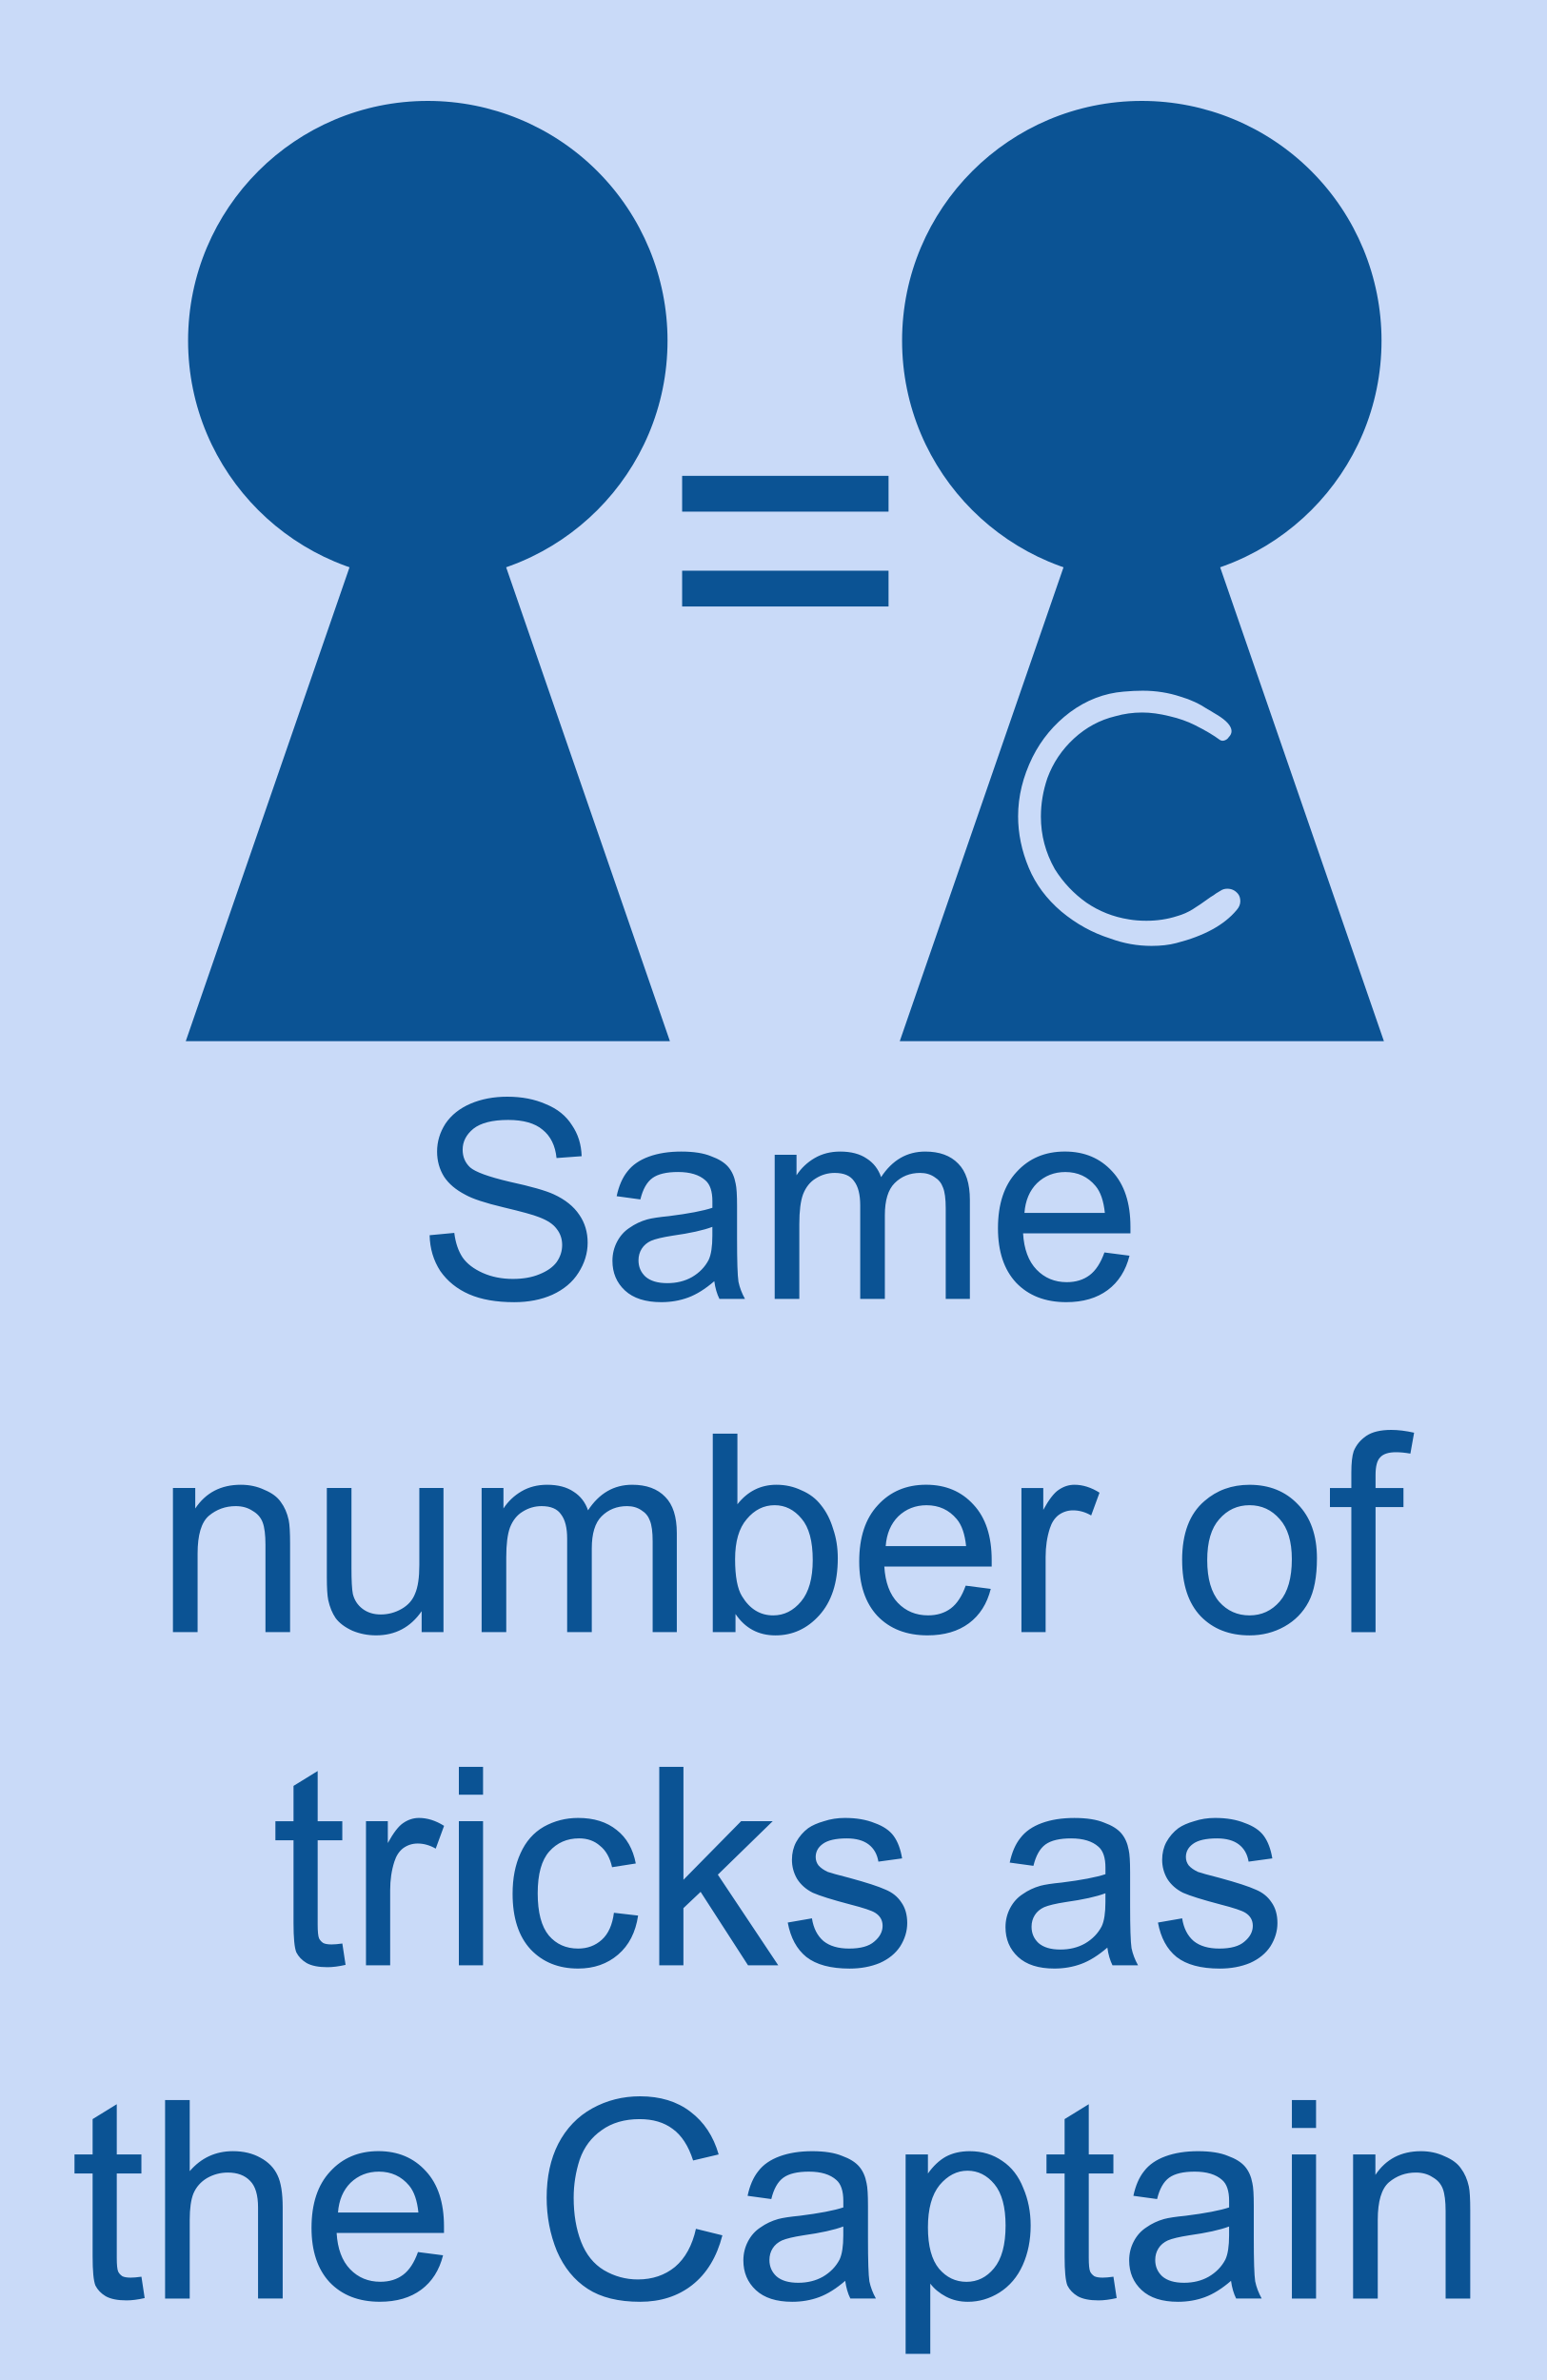
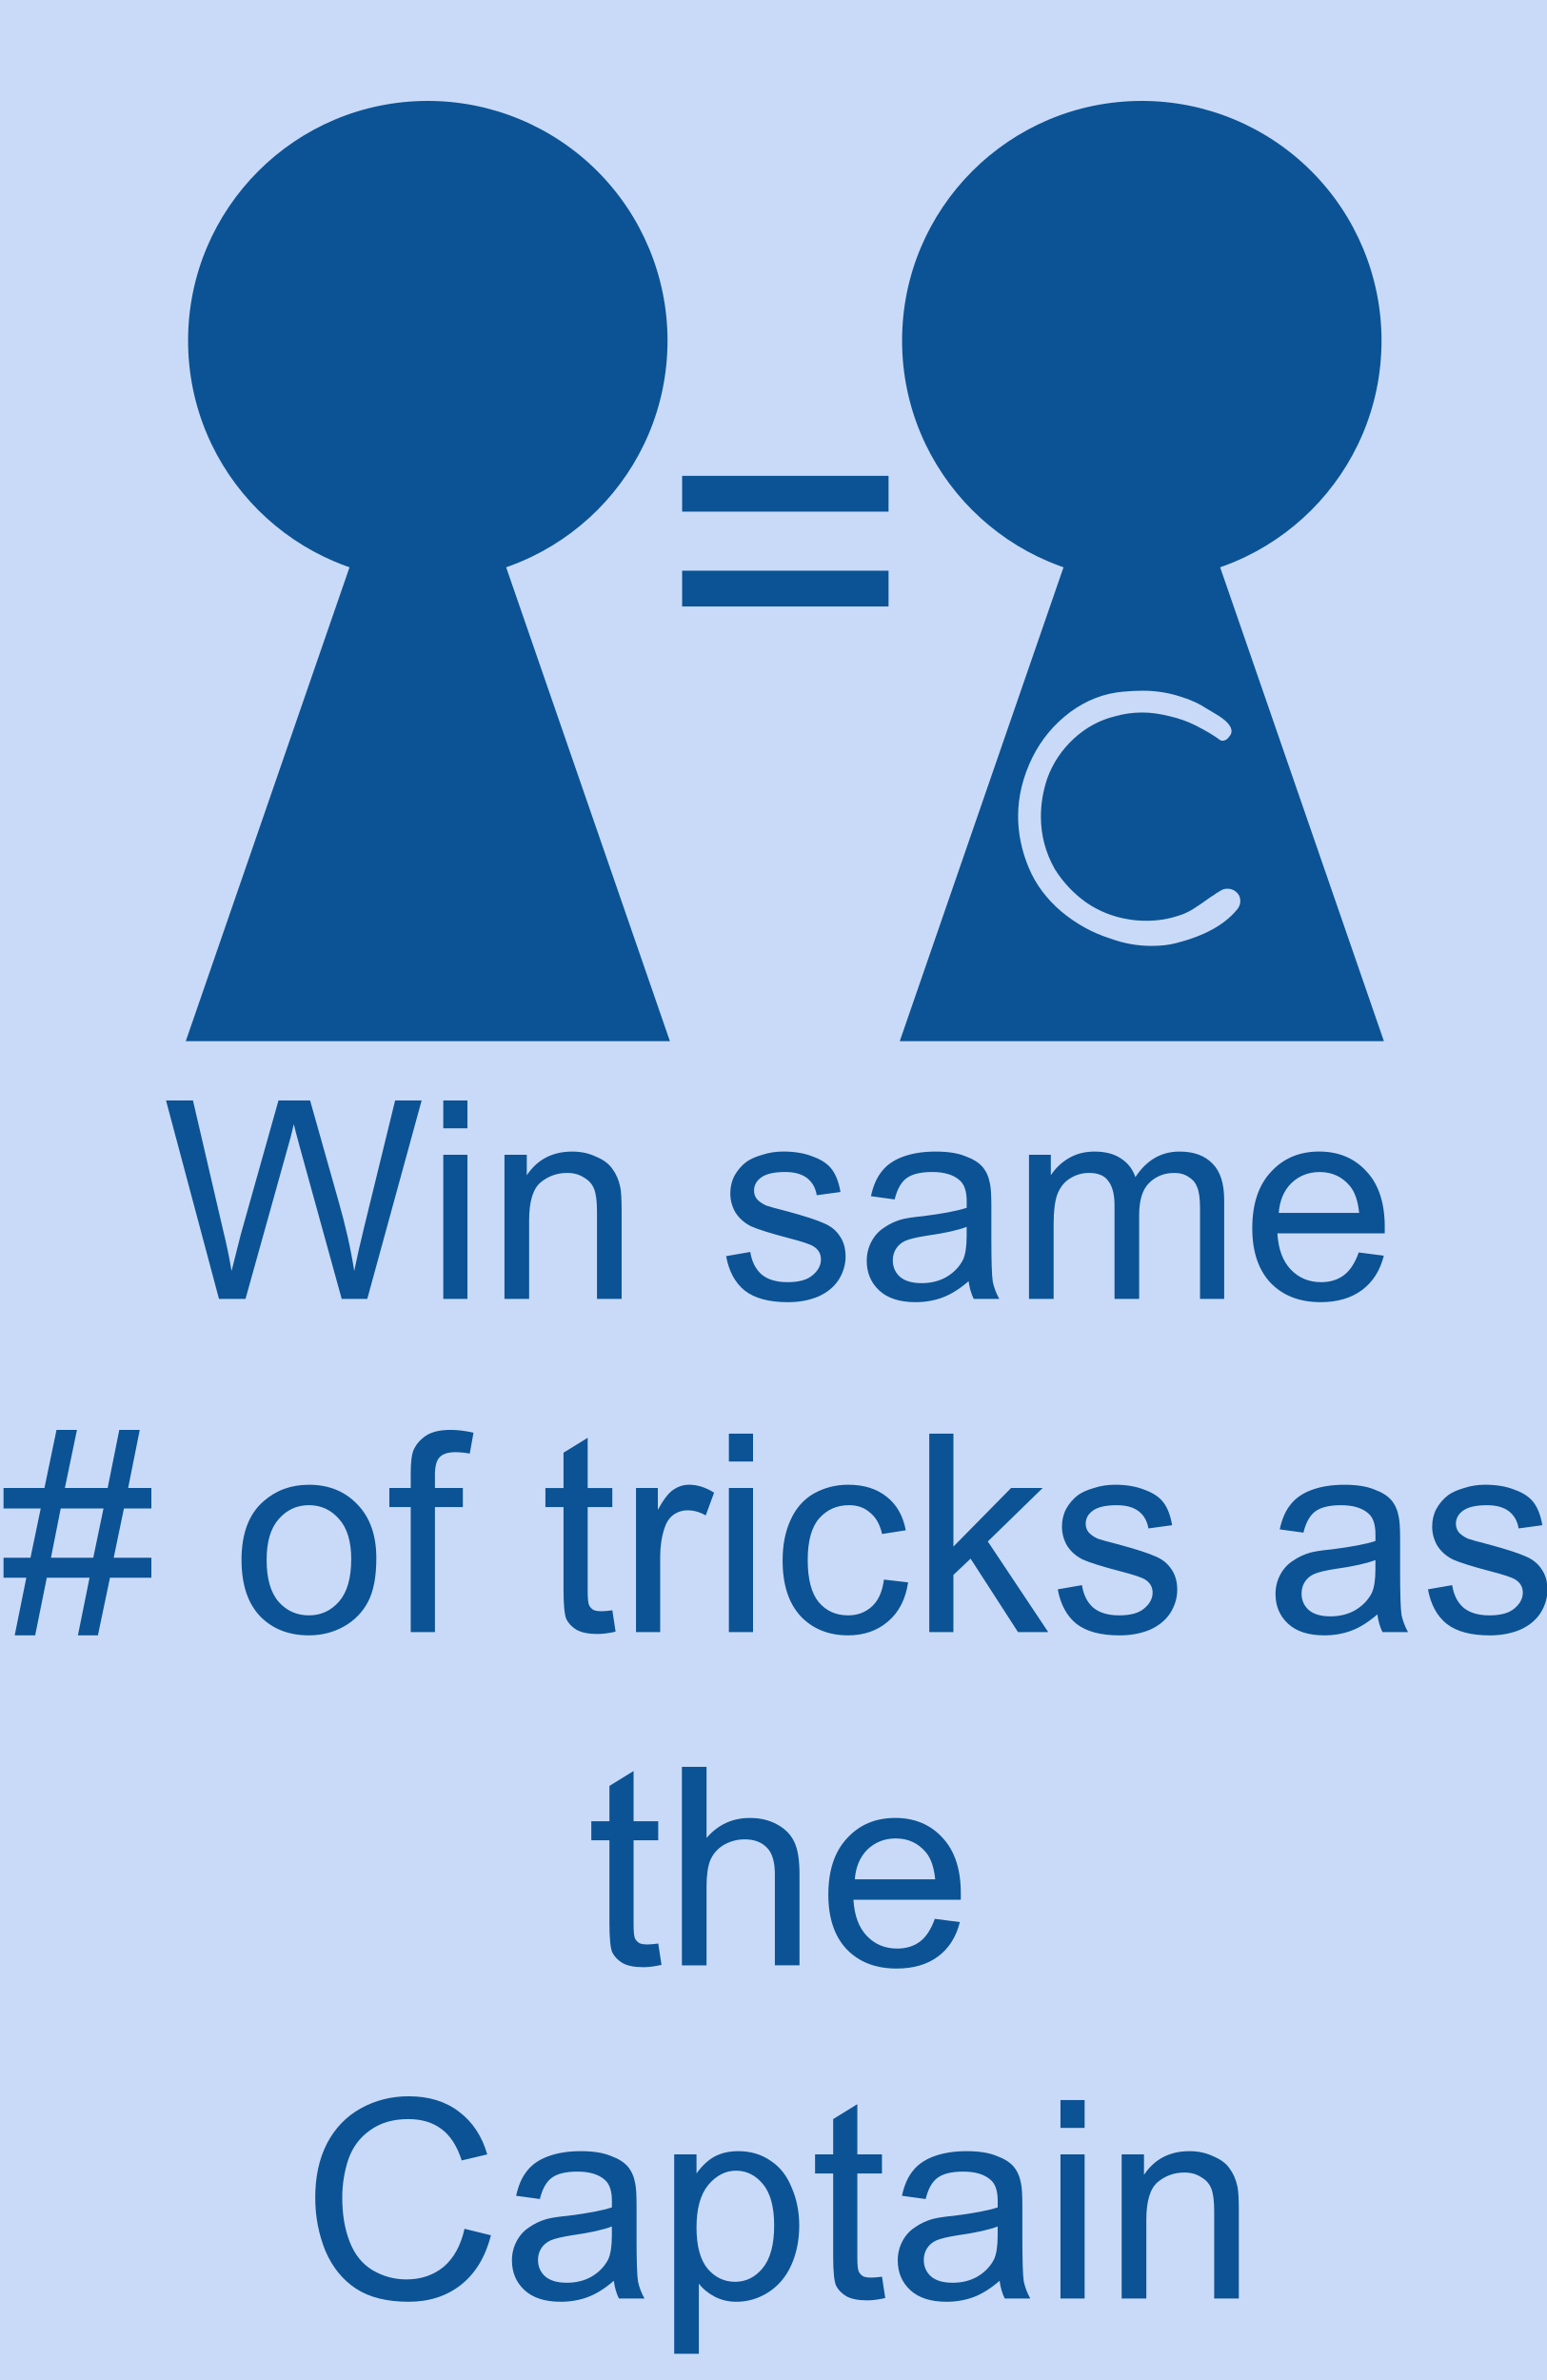
<svg xmlns="http://www.w3.org/2000/svg" version="1.1" viewBox="0.0 0.0 52.0 80.0" fill="none" stroke="none" stroke-linecap="square" stroke-miterlimit="10">
  <clipPath id="p.0">
    <path d="m0 0l52.0 0l0 80.0l-52.0 0l0 -80.0z" clip-rule="nonzero" />
  </clipPath>
  <g clip-path="url(#p.0)">
    <path fill="#c9daf8" d="m0 0l52.0 0l0 80.0l-52.0 0z" fill-rule="evenodd" />
    <path fill="#0b5394" d="m6.322 11.45l0 0c0 -4.45 3.608 -8.058 8.058 -8.058l0 0c2.137 0 4.187 0.849 5.698 2.36c1.511 1.511 2.36 3.561 2.36 5.698l0 0c0 4.45 -3.608 8.058 -8.058 8.058l0 0c-4.45 0 -8.058 -3.608 -8.058 -8.058z" fill-rule="evenodd" />
    <path fill="#0b5394" d="m6.244 34.998l8.137 -23.548l8.137 23.548z" fill-rule="evenodd" />
    <path fill="#000000" fill-opacity="0.0" d="m21.956 -8.596l8.882 0l0 58.173l-8.882 0z" fill-rule="evenodd" />
    <path fill="#0b5394" d="m29.867 17.198l-6.938 0l0 -1.203l6.938 0l0 1.203zm0 3.188l-6.938 0l0 -1.203l6.938 0l0 1.203z" fill-rule="nonzero" />
    <path fill="#000000" fill-opacity="0.0" d="m-9.135 25.701l70.677 0l0 64.63l-70.677 0z" fill-rule="evenodd" />
-     <path fill="#0b5394" d="m14.442 41.52l0.828 -0.078q0.062 0.5 0.281 0.828q0.219 0.312 0.672 0.516q0.453 0.203 1.016 0.203q0.516 0 0.891 -0.156q0.391 -0.156 0.578 -0.406q0.188 -0.266 0.188 -0.578q0 -0.312 -0.188 -0.547q-0.172 -0.234 -0.594 -0.391q-0.266 -0.109 -1.188 -0.328q-0.922 -0.219 -1.281 -0.422q-0.484 -0.25 -0.719 -0.609q-0.234 -0.375 -0.234 -0.844q0 -0.5 0.281 -0.938q0.297 -0.438 0.844 -0.672q0.547 -0.234 1.234 -0.234q0.734 0 1.297 0.25q0.578 0.234 0.875 0.703q0.312 0.453 0.328 1.047l-0.844 0.062q-0.062 -0.625 -0.469 -0.953q-0.391 -0.328 -1.156 -0.328q-0.797 0 -1.172 0.297q-0.359 0.297 -0.359 0.703q0 0.359 0.25 0.594q0.266 0.234 1.328 0.484q1.078 0.234 1.484 0.422q0.578 0.266 0.859 0.688q0.281 0.406 0.281 0.938q0 0.531 -0.312 1.016q-0.297 0.469 -0.875 0.734q-0.562 0.25 -1.281 0.25q-0.906 0 -1.516 -0.266q-0.609 -0.266 -0.969 -0.781q-0.344 -0.531 -0.359 -1.203zm9.566 1.547q-0.453 0.391 -0.875 0.547q-0.422 0.156 -0.906 0.156q-0.797 0 -1.219 -0.391q-0.422 -0.391 -0.422 -1.0q0 -0.344 0.156 -0.641q0.156 -0.297 0.422 -0.469q0.266 -0.188 0.594 -0.281q0.234 -0.062 0.719 -0.109q1 -0.125 1.469 -0.281q0 -0.172 0 -0.219q0 -0.5 -0.234 -0.703q-0.312 -0.281 -0.922 -0.281q-0.578 0 -0.859 0.203q-0.281 0.203 -0.406 0.719l-0.797 -0.109q0.109 -0.516 0.359 -0.828q0.25 -0.328 0.719 -0.5q0.469 -0.172 1.094 -0.172q0.625 0 1.0 0.156q0.391 0.141 0.578 0.359q0.188 0.219 0.25 0.562q0.047 0.203 0.047 0.75l0 1.094q0 1.141 0.047 1.453q0.062 0.297 0.219 0.578l-0.859 0q-0.125 -0.25 -0.172 -0.594zm-0.062 -1.828q-0.453 0.172 -1.344 0.297q-0.5 0.078 -0.719 0.172q-0.203 0.094 -0.312 0.266q-0.109 0.172 -0.109 0.391q0 0.328 0.234 0.547q0.25 0.219 0.734 0.219q0.469 0 0.828 -0.203q0.375 -0.219 0.562 -0.578q0.125 -0.266 0.125 -0.812l0 -0.297zm2.094 2.422l0 -4.844l0.734 0l0 0.688q0.234 -0.359 0.609 -0.578q0.375 -0.219 0.859 -0.219q0.547 0 0.891 0.234q0.344 0.219 0.484 0.625q0.562 -0.859 1.484 -0.859q0.719 0 1.109 0.406q0.391 0.391 0.391 1.219l0 3.328l-0.812 0l0 -3.047q0 -0.484 -0.094 -0.703q-0.078 -0.219 -0.281 -0.344q-0.203 -0.141 -0.484 -0.141q-0.516 0 -0.859 0.344q-0.328 0.328 -0.328 1.078l0 2.812l-0.828 0l0 -3.141q0 -0.547 -0.203 -0.812q-0.188 -0.281 -0.656 -0.281q-0.344 0 -0.641 0.188q-0.281 0.172 -0.422 0.531q-0.125 0.344 -0.125 1.0l0 2.516l-0.828 0zm11.083 -1.562l0.844 0.109q-0.188 0.75 -0.734 1.156q-0.547 0.406 -1.391 0.406q-1.062 0 -1.688 -0.656q-0.609 -0.656 -0.609 -1.828q0 -1.219 0.625 -1.891q0.625 -0.688 1.625 -0.688q0.984 0 1.594 0.672q0.609 0.656 0.609 1.859q0 0.062 0 0.219l-3.609 0q0.047 0.797 0.453 1.219q0.406 0.422 1.016 0.422q0.453 0 0.766 -0.234q0.312 -0.234 0.5 -0.766zm-2.688 -1.328l2.703 0q-0.062 -0.609 -0.312 -0.906q-0.391 -0.469 -1.016 -0.469q-0.562 0 -0.953 0.375q-0.375 0.375 -0.422 1.0z" fill-rule="nonzero" />
-     <path fill="#0b5394" d="m5.813 54.861l0 -4.844l0.75 0l0 0.688q0.531 -0.797 1.531 -0.797q0.438 0 0.797 0.172q0.375 0.156 0.547 0.406q0.188 0.25 0.266 0.609q0.047 0.219 0.047 0.797l0 2.969l-0.828 0l0 -2.938q0 -0.5 -0.094 -0.75q-0.094 -0.25 -0.344 -0.391q-0.234 -0.156 -0.562 -0.156q-0.516 0 -0.906 0.328q-0.375 0.328 -0.375 1.266l0 2.641l-0.828 0zm8.36 0l0 -0.703q-0.562 0.812 -1.531 0.812q-0.422 0 -0.797 -0.156q-0.375 -0.172 -0.562 -0.422q-0.172 -0.25 -0.25 -0.609q-0.047 -0.234 -0.047 -0.766l0 -3.0l0.828 0l0 2.688q0 0.641 0.047 0.875q0.078 0.312 0.328 0.5q0.25 0.188 0.609 0.188q0.375 0 0.703 -0.188q0.328 -0.188 0.453 -0.516q0.141 -0.328 0.141 -0.953l0 -2.594l0.812 0l0 4.844l-0.734 0zm2.016 0l0 -4.844l0.734 0l0 0.688q0.234 -0.359 0.609 -0.578q0.375 -0.219 0.859 -0.219q0.547 0 0.891 0.234q0.344 0.219 0.484 0.625q0.562 -0.859 1.484 -0.859q0.719 0 1.109 0.406q0.391 0.391 0.391 1.219l0 3.328l-0.812 0l0 -3.047q0 -0.484 -0.094 -0.703q-0.078 -0.219 -0.281 -0.344q-0.203 -0.141 -0.484 -0.141q-0.516 0 -0.859 0.344q-0.328 0.328 -0.328 1.078l0 2.812l-0.828 0l0 -3.141q0 -0.547 -0.203 -0.812q-0.188 -0.281 -0.656 -0.281q-0.344 0 -0.641 0.188q-0.281 0.172 -0.422 0.531q-0.125 0.344 -0.125 1.0l0 2.516l-0.828 0zm8.536 0l-0.766 0l0 -6.672l0.828 0l0 2.375q0.516 -0.656 1.312 -0.656q0.453 0 0.844 0.188q0.406 0.172 0.656 0.5q0.266 0.328 0.406 0.797q0.156 0.453 0.156 0.984q0 1.234 -0.625 1.922q-0.609 0.672 -1.469 0.672q-0.859 0 -1.344 -0.719l0 0.609zm-0.016 -2.453q0 0.875 0.234 1.25q0.391 0.641 1.047 0.641q0.547 0 0.938 -0.469q0.391 -0.469 0.391 -1.391q0 -0.953 -0.375 -1.391q-0.375 -0.453 -0.906 -0.453q-0.547 0 -0.938 0.469q-0.391 0.453 -0.391 1.344zm7.75 0.891l0.844 0.109q-0.188 0.75 -0.734 1.156q-0.547 0.406 -1.391 0.406q-1.062 0 -1.688 -0.656q-0.609 -0.656 -0.609 -1.828q0 -1.219 0.625 -1.891q0.625 -0.688 1.625 -0.688q0.984 0 1.594 0.672q0.609 0.656 0.609 1.859q0 0.062 0 0.219l-3.609 0q0.047 0.797 0.453 1.219q0.406 0.422 1.016 0.422q0.453 0 0.766 -0.234q0.312 -0.234 0.5 -0.766zm-2.688 -1.328l2.703 0q-0.062 -0.609 -0.312 -0.906q-0.391 -0.469 -1.016 -0.469q-0.562 0 -0.953 0.375q-0.375 0.375 -0.422 1.0zm4.563 2.891l0 -4.844l0.734 0l0 0.734q0.281 -0.516 0.516 -0.672q0.25 -0.172 0.531 -0.172q0.422 0 0.844 0.266l-0.281 0.766q-0.297 -0.172 -0.609 -0.172q-0.266 0 -0.484 0.156q-0.203 0.156 -0.297 0.453q-0.141 0.438 -0.141 0.953l0 2.531l-0.812 0zm5.401 -2.422q0 -1.344 0.75 -1.984q0.625 -0.547 1.516 -0.547q1.0 0 1.625 0.656q0.641 0.656 0.641 1.812q0 0.938 -0.281 1.469q-0.281 0.531 -0.812 0.828q-0.531 0.297 -1.172 0.297q-1.016 0 -1.641 -0.641q-0.625 -0.656 -0.625 -1.891zm0.844 0q0 0.938 0.406 1.406q0.406 0.453 1.016 0.453q0.609 0 1.016 -0.469q0.406 -0.469 0.406 -1.422q0 -0.891 -0.406 -1.344q-0.406 -0.469 -1.016 -0.469q-0.609 0 -1.016 0.469q-0.406 0.453 -0.406 1.375zm4.844 2.422l0 -4.203l-0.719 0l0 -0.641l0.719 0l0 -0.516q0 -0.484 0.078 -0.719q0.125 -0.312 0.422 -0.516q0.297 -0.203 0.844 -0.203q0.344 0 0.766 0.094l-0.125 0.703q-0.266 -0.047 -0.484 -0.047q-0.375 0 -0.531 0.172q-0.156 0.156 -0.156 0.594l0 0.438l0.938 0l0 0.641l-0.938 0l0 4.203l-0.812 0z" fill-rule="nonzero" />
-     <path fill="#0b5394" d="m11.507 65.327l0.109 0.719q-0.344 0.078 -0.609 0.078q-0.453 0 -0.703 -0.141q-0.234 -0.141 -0.344 -0.359q-0.094 -0.234 -0.094 -0.984l0 -2.781l-0.609 0l0 -0.641l0.609 0l0 -1.188l0.812 -0.5l0 1.688l0.828 0l0 0.641l-0.828 0l0 2.828q0 0.359 0.047 0.469q0.047 0.094 0.141 0.156q0.094 0.047 0.281 0.047q0.141 0 0.359 -0.031zm0.795 0.734l0 -4.844l0.734 0l0 0.734q0.281 -0.516 0.516 -0.672q0.25 -0.172 0.531 -0.172q0.422 0 0.844 0.266l-0.281 0.766q-0.297 -0.172 -0.609 -0.172q-0.266 0 -0.484 0.156q-0.203 0.156 -0.297 0.453q-0.141 0.438 -0.141 0.953l0 2.531l-0.812 0zm3.122 -5.734l0 -0.938l0.813 0l0 0.938l-0.813 0zm0 5.734l0 -4.844l0.813 0l0 4.844l-0.813 0zm5.213 -1.766l0.812 0.094q-0.125 0.844 -0.672 1.312q-0.547 0.469 -1.344 0.469q-0.984 0 -1.594 -0.641q-0.609 -0.656 -0.609 -1.875q0 -0.781 0.266 -1.359q0.266 -0.594 0.781 -0.891q0.531 -0.297 1.156 -0.297q0.797 0 1.297 0.406q0.5 0.391 0.641 1.125l-0.797 0.125q-0.109 -0.484 -0.406 -0.719q-0.281 -0.25 -0.703 -0.25q-0.609 0 -1.0 0.438q-0.391 0.438 -0.391 1.406q0 0.969 0.375 1.422q0.375 0.438 0.984 0.438q0.469 0 0.797 -0.297q0.328 -0.297 0.406 -0.906zm1.523 1.766l0 -6.672l0.813 0l0 3.797l1.938 -1.969l1.062 0l-1.844 1.797l2.031 3.047l-1.016 0l-1.594 -2.469l-0.578 0.547l0 1.922l-0.813 0zm4.32 -1.438l0.812 -0.141q0.078 0.5 0.391 0.766q0.312 0.25 0.859 0.25q0.578 0 0.844 -0.234q0.281 -0.234 0.281 -0.531q0 -0.281 -0.25 -0.438q-0.172 -0.109 -0.844 -0.281q-0.891 -0.234 -1.25 -0.391q-0.344 -0.172 -0.531 -0.469q-0.172 -0.297 -0.172 -0.641q0 -0.328 0.141 -0.594q0.156 -0.281 0.406 -0.469q0.203 -0.141 0.531 -0.234q0.328 -0.109 0.703 -0.109q0.578 0 1.0 0.172q0.438 0.156 0.641 0.438q0.203 0.281 0.281 0.75l-0.797 0.109q-0.062 -0.375 -0.328 -0.578q-0.266 -0.203 -0.734 -0.203q-0.562 0 -0.812 0.188q-0.234 0.172 -0.234 0.438q0 0.156 0.094 0.281q0.109 0.125 0.312 0.219q0.125 0.047 0.734 0.203q0.859 0.234 1.203 0.391q0.344 0.141 0.531 0.422q0.203 0.281 0.203 0.703q0 0.406 -0.234 0.781q-0.234 0.359 -0.688 0.562q-0.453 0.188 -1.016 0.188q-0.953 0 -1.453 -0.391q-0.484 -0.391 -0.625 -1.156zm10.74 0.844q-0.453 0.391 -0.875 0.547q-0.422 0.156 -0.906 0.156q-0.797 0 -1.219 -0.391q-0.422 -0.391 -0.422 -1.0q0 -0.344 0.156 -0.641q0.156 -0.297 0.422 -0.469q0.266 -0.188 0.594 -0.281q0.234 -0.062 0.719 -0.109q1.0 -0.125 1.469 -0.281q0 -0.172 0 -0.219q0 -0.5 -0.234 -0.703q-0.312 -0.281 -0.922 -0.281q-0.578 0 -0.859 0.203q-0.281 0.203 -0.406 0.719l-0.797 -0.109q0.109 -0.516 0.359 -0.828q0.25 -0.328 0.719 -0.5q0.469 -0.172 1.094 -0.172q0.625 0 1.0 0.156q0.391 0.141 0.578 0.359q0.188 0.219 0.25 0.562q0.047 0.203 0.047 0.75l0 1.094q0 1.141 0.047 1.453q0.062 0.297 0.219 0.578l-0.859 0q-0.125 -0.25 -0.172 -0.594zm-0.062 -1.828q-0.453 0.172 -1.344 0.297q-0.5 0.078 -0.719 0.172q-0.203 0.094 -0.312 0.266q-0.109 0.172 -0.109 0.391q0 0.328 0.234 0.547q0.25 0.219 0.734 0.219q0.469 0 0.828 -0.203q0.375 -0.219 0.562 -0.578q0.125 -0.266 0.125 -0.812l0 -0.297zm1.766 0.984l0.812 -0.141q0.078 0.5 0.391 0.766q0.312 0.25 0.859 0.25q0.578 0 0.844 -0.234q0.281 -0.234 0.281 -0.531q0 -0.281 -0.25 -0.438q-0.172 -0.109 -0.844 -0.281q-0.891 -0.234 -1.25 -0.391q-0.344 -0.172 -0.531 -0.469q-0.172 -0.297 -0.172 -0.641q0 -0.328 0.141 -0.594q0.156 -0.281 0.406 -0.469q0.203 -0.141 0.531 -0.234q0.328 -0.109 0.703 -0.109q0.578 0 1.0 0.172q0.438 0.156 0.641 0.438q0.203 0.281 0.281 0.75l-0.797 0.109q-0.062 -0.375 -0.328 -0.578q-0.266 -0.203 -0.734 -0.203q-0.562 0 -0.812 0.188q-0.234 0.172 -0.234 0.438q0 0.156 0.094 0.281q0.109 0.125 0.312 0.219q0.125 0.047 0.734 0.203q0.859 0.234 1.203 0.391q0.344 0.141 0.531 0.422q0.203 0.281 0.203 0.703q0 0.406 -0.234 0.781q-0.234 0.359 -0.688 0.562q-0.453 0.188 -1.016 0.188q-0.953 0 -1.453 -0.391q-0.484 -0.391 -0.625 -1.156z" fill-rule="nonzero" />
-     <path fill="#0b5394" d="m4.754 76.527l0.109 0.719q-0.344 0.078 -0.609 0.078q-0.453 0 -0.703 -0.141q-0.234 -0.141 -0.344 -0.359q-0.094 -0.234 -0.094 -0.984l0 -2.781l-0.609 0l0 -0.641l0.609 0l0 -1.188l0.812 -0.5l0 1.688l0.828 0l0 0.641l-0.828 0l0 2.828q0 0.359 0.047 0.469q0.047 0.094 0.141 0.156q0.094 0.047 0.281 0.047q0.141 0 0.359 -0.031zm0.795 0.734l0 -6.672l0.828 0l0 2.391q0.578 -0.672 1.453 -0.672q0.531 0 0.922 0.219q0.406 0.219 0.578 0.594q0.172 0.359 0.172 1.078l0 3.062l-0.828 0l0 -3.062q0 -0.625 -0.266 -0.891q-0.266 -0.281 -0.75 -0.281q-0.375 0 -0.703 0.188q-0.312 0.188 -0.453 0.516q-0.125 0.312 -0.125 0.891l0 2.641l-0.828 0zm8.5 -1.562l0.844 0.109q-0.188 0.75 -0.734 1.156q-0.547 0.406 -1.391 0.406q-1.062 0 -1.688 -0.656q-0.609 -0.656 -0.609 -1.828q0 -1.219 0.625 -1.891q0.625 -0.688 1.625 -0.688q0.984 0 1.594 0.672q0.609 0.656 0.609 1.859q0 0.062 0 0.219l-3.609 0q0.047 0.797 0.453 1.219q0.406 0.422 1.016 0.422q0.453 0 0.766 -0.234q0.312 -0.234 0.5 -0.766zm-2.688 -1.328l2.703 0q-0.062 -0.609 -0.312 -0.906q-0.391 -0.469 -1.016 -0.469q-0.562 0 -0.953 0.375q-0.375 0.375 -0.422 1.0zm12.03 0.547l0.891 0.219q-0.281 1.094 -1.016 1.672q-0.719 0.562 -1.75 0.562q-1.094 0 -1.766 -0.438q-0.672 -0.438 -1.031 -1.266q-0.344 -0.844 -0.344 -1.797q0 -1.047 0.391 -1.812q0.406 -0.781 1.141 -1.188q0.734 -0.406 1.609 -0.406q1.016 0 1.688 0.516q0.688 0.516 0.953 1.438l-0.859 0.203q-0.234 -0.734 -0.688 -1.062q-0.438 -0.328 -1.109 -0.328q-0.766 0 -1.281 0.375q-0.516 0.359 -0.734 0.984q-0.203 0.625 -0.203 1.281q0 0.844 0.25 1.484q0.25 0.641 0.766 0.953q0.531 0.312 1.141 0.312q0.734 0 1.25 -0.422q0.516 -0.438 0.703 -1.281zm5.018 1.75q-0.453 0.391 -0.875 0.547q-0.422 0.156 -0.906 0.156q-0.797 0 -1.219 -0.391q-0.422 -0.391 -0.422 -1.0q0 -0.344 0.156 -0.641q0.156 -0.297 0.422 -0.469q0.266 -0.188 0.594 -0.281q0.234 -0.062 0.719 -0.109q1.0 -0.125 1.469 -0.281q0 -0.172 0 -0.219q0 -0.5 -0.234 -0.703q-0.312 -0.281 -0.922 -0.281q-0.578 0 -0.859 0.203q-0.281 0.203 -0.406 0.719l-0.797 -0.109q0.109 -0.516 0.359 -0.828q0.25 -0.328 0.719 -0.5q0.469 -0.172 1.094 -0.172q0.625 0 1.0 0.156q0.391 0.141 0.578 0.359q0.188 0.219 0.25 0.562q0.047 0.203 0.047 0.75l0 1.094q0 1.141 0.047 1.453q0.062 0.297 0.219 0.578l-0.859 0q-0.125 -0.25 -0.172 -0.594zm-0.062 -1.828q-0.453 0.172 -1.344 0.297q-0.5 0.078 -0.719 0.172q-0.203 0.094 -0.312 0.266q-0.109 0.172 -0.109 0.391q0 0.328 0.234 0.547q0.25 0.219 0.734 0.219q0.469 0 0.828 -0.203q0.375 -0.219 0.562 -0.578q0.125 -0.266 0.125 -0.812l0 -0.297zm2.094 4.281l0 -6.703l0.75 0l0 0.641q0.266 -0.375 0.594 -0.562q0.344 -0.188 0.812 -0.188q0.625 0 1.094 0.328q0.469 0.312 0.703 0.906q0.25 0.578 0.25 1.266q0 0.734 -0.266 1.328q-0.266 0.594 -0.781 0.922q-0.5 0.312 -1.062 0.312q-0.406 0 -0.734 -0.172q-0.328 -0.172 -0.531 -0.438l0 2.359l-0.828 0zm0.75 -4.25q0 0.938 0.375 1.391q0.375 0.438 0.922 0.438q0.547 0 0.922 -0.453q0.391 -0.469 0.391 -1.438q0 -0.938 -0.375 -1.391q-0.375 -0.453 -0.906 -0.453q-0.531 0 -0.938 0.484q-0.391 0.484 -0.391 1.422zm6.235 1.656l0.109 0.719q-0.344 0.078 -0.609 0.078q-0.453 0 -0.703 -0.141q-0.234 -0.141 -0.344 -0.359q-0.094 -0.234 -0.094 -0.984l0 -2.781l-0.609 0l0 -0.641l0.609 0l0 -1.188l0.812 -0.5l0 1.688l0.828 0l0 0.641l-0.828 0l0 2.828q0 0.359 0.047 0.469q0.047 0.094 0.141 0.156q0.094 0.047 0.281 0.047q0.141 0 0.359 -0.031zm3.951 0.141q-0.453 0.391 -0.875 0.547q-0.422 0.156 -0.906 0.156q-0.797 0 -1.219 -0.391q-0.422 -0.391 -0.422 -1.0q0 -0.344 0.156 -0.641q0.156 -0.297 0.422 -0.469q0.266 -0.188 0.594 -0.281q0.234 -0.062 0.719 -0.109q1.0 -0.125 1.469 -0.281q0 -0.172 0 -0.219q0 -0.5 -0.234 -0.703q-0.312 -0.281 -0.922 -0.281q-0.578 0 -0.859 0.203q-0.281 0.203 -0.406 0.719l-0.797 -0.109q0.109 -0.516 0.359 -0.828q0.25 -0.328 0.719 -0.5q0.469 -0.172 1.094 -0.172q0.625 0 1.0 0.156q0.391 0.141 0.578 0.359q0.188 0.219 0.25 0.562q0.047 0.203 0.047 0.75l0 1.094q0 1.141 0.047 1.453q0.062 0.297 0.219 0.578l-0.859 0q-0.125 -0.25 -0.172 -0.594zm-0.062 -1.828q-0.453 0.172 -1.344 0.297q-0.5 0.078 -0.719 0.172q-0.203 0.094 -0.312 0.266q-0.109 0.172 -0.109 0.391q0 0.328 0.234 0.547q0.25 0.219 0.734 0.219q0.469 0 0.828 -0.203q0.375 -0.219 0.562 -0.578q0.125 -0.266 0.125 -0.812l0 -0.297zm2.11 -3.312l0 -0.938l0.812 0l0 0.938l-0.812 0zm0 5.734l0 -4.844l0.812 0l0 4.844l-0.812 0zm2.057 0l0 -4.844l0.75 0l0 0.688q0.531 -0.797 1.531 -0.797q0.438 0 0.797 0.172q0.375 0.156 0.547 0.406q0.188 0.25 0.266 0.609q0.047 0.219 0.047 0.797l0 2.969l-0.828 0l0 -2.938q0 -0.5 -0.094 -0.75q-0.094 -0.25 -0.344 -0.391q-0.234 -0.156 -0.562 -0.156q-0.516 0 -0.906 0.328q-0.375 0.328 -0.375 1.266l0 2.641l-0.828 0z" fill-rule="nonzero" />
+     <path fill="#0b5394" d="m7.361 43.661l-1.781 -6.672l0.906 0l1.016 4.375q0.172 0.688 0.281 1.359q0.266 -1.062 0.312 -1.234l1.266 -4.5l1.062 0l0.953 3.375q0.359 1.25 0.531 2.359q0.125 -0.625 0.328 -1.453l1.047 -4.281l0.891 0l-1.828 6.672l-0.859 0l-1.406 -5.094q-0.172 -0.625 -0.203 -0.781q-0.109 0.469 -0.203 0.781l-1.422 5.094l-0.891 0zm7.539 -5.734l0 -0.938l0.812 0l0 0.938l-0.812 0zm0 5.734l0 -4.844l0.812 0l0 4.844l-0.812 0zm2.057 0l0 -4.844l0.75 0l0 0.688q0.531 -0.797 1.531 -0.797q0.438 0 0.797 0.172q0.375 0.156 0.547 0.406q0.188 0.25 0.266 0.609q0.047 0.219 0.047 0.797l0 2.969l-0.828 0l0 -2.938q0 -0.5 -0.094 -0.75q-0.094 -0.25 -0.344 -0.391q-0.234 -0.156 -0.562 -0.156q-0.516 0 -0.906 0.328q-0.375 0.328 -0.375 1.266l0 2.641l-0.828 0zm7.451 -1.438l0.812 -0.141q0.078 0.5 0.391 0.766q0.312 0.25 0.859 0.25q0.578 0 0.844 -0.234q0.281 -0.234 0.281 -0.531q0 -0.281 -0.25 -0.438q-0.172 -0.109 -0.844 -0.281q-0.891 -0.234 -1.25 -0.391q-0.344 -0.172 -0.531 -0.469q-0.172 -0.297 -0.172 -0.641q0 -0.328 0.141 -0.594q0.156 -0.281 0.406 -0.469q0.203 -0.141 0.531 -0.234q0.328 -0.109 0.703 -0.109q0.578 0 1.0 0.172q0.438 0.156 0.641 0.438q0.203 0.281 0.281 0.75l-0.797 0.109q-0.062 -0.375 -0.328 -0.578q-0.266 -0.203 -0.734 -0.203q-0.562 0 -0.812 0.188q-0.234 0.172 -0.234 0.438q0 0.156 0.094 0.281q0.109 0.125 0.312 0.219q0.125 0.047 0.734 0.203q0.859 0.234 1.203 0.391q0.344 0.141 0.531 0.422q0.203 0.281 0.203 0.703q0 0.406 -0.234 0.781q-0.234 0.359 -0.688 0.562q-0.453 0.188 -1.016 0.188q-0.953 0 -1.453 -0.391q-0.484 -0.391 -0.625 -1.156zm8.148 0.844q-0.453 0.391 -0.875 0.547q-0.422 0.156 -0.906 0.156q-0.797 0 -1.219 -0.391q-0.422 -0.391 -0.422 -1.0q0 -0.344 0.156 -0.641q0.156 -0.297 0.422 -0.469q0.266 -0.188 0.594 -0.281q0.234 -0.062 0.719 -0.109q1.0 -0.125 1.469 -0.281q0 -0.172 0 -0.219q0 -0.5 -0.234 -0.703q-0.312 -0.281 -0.922 -0.281q-0.578 0 -0.859 0.203q-0.281 0.203 -0.406 0.719l-0.797 -0.109q0.109 -0.516 0.359 -0.828q0.25 -0.328 0.719 -0.5q0.469 -0.172 1.094 -0.172q0.625 0 1.0 0.156q0.391 0.141 0.578 0.359q0.188 0.219 0.25 0.562q0.047 0.203 0.047 0.75l0 1.094q0 1.141 0.047 1.453q0.062 0.297 0.219 0.578l-0.859 0q-0.125 -0.25 -0.172 -0.594zm-0.062 -1.828q-0.453 0.172 -1.344 0.297q-0.5 0.078 -0.719 0.172q-0.203 0.094 -0.312 0.266q-0.109 0.172 -0.109 0.391q0 0.328 0.234 0.547q0.25 0.219 0.734 0.219q0.469 0 0.828 -0.203q0.375 -0.219 0.562 -0.578q0.125 -0.266 0.125 -0.812l0 -0.297zm2.094 2.422l0 -4.844l0.734 0l0 0.688q0.234 -0.359 0.609 -0.578q0.375 -0.219 0.859 -0.219q0.547 0 0.891 0.234q0.344 0.219 0.484 0.625q0.562 -0.859 1.484 -0.859q0.719 0 1.109 0.406q0.391 0.391 0.391 1.219l0 3.328l-0.812 0l0 -3.047q0 -0.484 -0.094 -0.703q-0.078 -0.219 -0.281 -0.344q-0.203 -0.141 -0.484 -0.141q-0.516 0 -0.859 0.344q-0.328 0.328 -0.328 1.078l0 2.812l-0.828 0l0 -3.141q0 -0.547 -0.203 -0.812q-0.188 -0.281 -0.656 -0.281q-0.344 0 -0.641 0.188q-0.281 0.172 -0.422 0.531q-0.125 0.344 -0.125 1.0l0 2.516l-0.828 0zm11.083 -1.562l0.844 0.109q-0.188 0.75 -0.734 1.156q-0.547 0.406 -1.391 0.406q-1.062 0 -1.688 -0.656q-0.609 -0.656 -0.609 -1.828q0 -1.219 0.625 -1.891q0.625 -0.688 1.625 -0.688q0.984 0 1.594 0.672q0.609 0.656 0.609 1.859q0 0.062 0 0.219l-3.609 0q0.047 0.797 0.453 1.219q0.406 0.422 1.016 0.422q0.453 0 0.766 -0.234q0.312 -0.234 0.5 -0.766zm-2.688 -1.328l2.703 0q-0.062 -0.609 -0.312 -0.906q-0.391 -0.469 -1.016 -0.469q-0.562 0 -0.953 0.375q-0.375 0.375 -0.422 1.0z" fill-rule="nonzero" />
+     <path fill="#0b5394" d="m0.494 54.97l0.391 -1.938l-0.766 0l0 -0.672l0.906 0l0.344 -1.656l-1.25 0l0 -0.688l1.375 0l0.406 -1.953l0.687 0l-0.406 1.953l1.438 0l0.391 -1.953l0.688 0l-0.391 1.953l0.781 0l0 0.688l-0.922 0l-0.344 1.656l1.266 0l0 0.672l-1.391 0l-0.406 1.938l-0.672 0l0.391 -1.938l-1.437 0l-0.391 1.938l-0.688 0zm1.219 -2.609l1.422 0l0.344 -1.656l-1.438 0l-0.328 1.656zm6.405 0.078q0 -1.344 0.75 -1.984q0.625 -0.547 1.516 -0.547q1.0 0 1.625 0.656q0.641 0.656 0.641 1.812q0 0.938 -0.281 1.469q-0.281 0.531 -0.812 0.828q-0.531 0.297 -1.172 0.297q-1.016 0 -1.641 -0.641q-0.625 -0.656 -0.625 -1.891zm0.844 0q0 0.938 0.406 1.406q0.406 0.453 1.016 0.453q0.609 0 1.016 -0.469q0.406 -0.469 0.406 -1.422q0 -0.891 -0.406 -1.344q-0.406 -0.469 -1.016 -0.469q-0.609 0 -1.016 0.469q-0.406 0.453 -0.406 1.375zm4.844 2.422l0 -4.203l-0.719 0l0 -0.641l0.719 0l0 -0.516q0 -0.484 0.078 -0.719q0.125 -0.312 0.422 -0.516q0.297 -0.203 0.844 -0.203q0.344 0 0.766 0.094l-0.125 0.703q-0.266 -0.047 -0.484 -0.047q-0.375 0 -0.531 0.172q-0.156 0.156 -0.156 0.594l0 0.438l0.938 0l0 0.641l-0.938 0l0 4.203l-0.812 0zm6.777 -0.734l0.109 0.719q-0.344 0.078 -0.609 0.078q-0.453 0 -0.703 -0.141q-0.234 -0.141 -0.344 -0.359q-0.094 -0.234 -0.094 -0.984l0 -2.781l-0.609 0l0 -0.641l0.609 0l0 -1.188l0.812 -0.5l0 1.688l0.828 0l0 0.641l-0.828 0l0 2.828q0 0.359 0.047 0.469q0.047 0.094 0.141 0.156q0.094 0.047 0.281 0.047q0.141 0 0.359 -0.031zm0.795 0.734l0 -4.844l0.734 0l0 0.734q0.281 -0.516 0.516 -0.672q0.25 -0.172 0.531 -0.172q0.422 0 0.844 0.266l-0.281 0.766q-0.297 -0.172 -0.609 -0.172q-0.266 0 -0.484 0.156q-0.203 0.156 -0.297 0.453q-0.141 0.438 -0.141 0.953l0 2.531l-0.812 0zm3.122 -5.734l0 -0.938l0.812 0l0 0.938l-0.812 0zm0 5.734l0 -4.844l0.812 0l0 4.844l-0.812 0zm5.213 -1.766l0.812 0.094q-0.125 0.844 -0.672 1.312q-0.547 0.469 -1.344 0.469q-0.984 0 -1.594 -0.641q-0.609 -0.656 -0.609 -1.875q0 -0.781 0.266 -1.359q0.266 -0.594 0.781 -0.891q0.531 -0.297 1.156 -0.297q0.797 0 1.297 0.406q0.5 0.391 0.641 1.125l-0.797 0.125q-0.109 -0.484 -0.406 -0.719q-0.281 -0.25 -0.703 -0.25q-0.609 0 -1.0 0.438q-0.391 0.438 -0.391 1.406q0 0.969 0.375 1.422q0.375 0.438 0.984 0.438q0.469 0 0.797 -0.297q0.328 -0.297 0.406 -0.906zm1.523 1.766l0 -6.672l0.812 0l0 3.797l1.938 -1.969l1.062 0l-1.844 1.797l2.031 3.047l-1.016 0l-1.594 -2.469l-0.578 0.547l0 1.922l-0.812 0zm4.32 -1.438l0.812 -0.141q0.078 0.5 0.391 0.766q0.312 0.25 0.859 0.25q0.578 0 0.844 -0.234q0.281 -0.234 0.281 -0.531q0 -0.281 -0.25 -0.438q-0.172 -0.109 -0.844 -0.281q-0.891 -0.234 -1.25 -0.391q-0.344 -0.172 -0.531 -0.469q-0.172 -0.297 -0.172 -0.641q0 -0.328 0.141 -0.594q0.156 -0.281 0.406 -0.469q0.203 -0.141 0.531 -0.234q0.328 -0.109 0.703 -0.109q0.578 0 1.0 0.172q0.438 0.156 0.641 0.438q0.203 0.281 0.281 0.75l-0.797 0.109q-0.062 -0.375 -0.328 -0.578q-0.266 -0.203 -0.734 -0.203q-0.562 0 -0.812 0.188q-0.234 0.172 -0.234 0.438q0 0.156 0.094 0.281q0.109 0.125 0.312 0.219q0.125 0.047 0.734 0.203q0.859 0.234 1.203 0.391q0.344 0.141 0.531 0.422q0.203 0.281 0.203 0.703q0 0.406 -0.234 0.781q-0.234 0.359 -0.688 0.562q-0.453 0.188 -1.016 0.188q-0.953 0 -1.453 -0.391q-0.484 -0.391 -0.625 -1.156zm10.74 0.844q-0.453 0.391 -0.875 0.547q-0.422 0.156 -0.906 0.156q-0.797 0 -1.219 -0.391q-0.422 -0.391 -0.422 -1.0q0 -0.344 0.156 -0.641q0.156 -0.297 0.422 -0.469q0.266 -0.188 0.594 -0.281q0.234 -0.062 0.719 -0.109q1.0 -0.125 1.469 -0.281q0 -0.172 0 -0.219q0 -0.5 -0.234 -0.703q-0.312 -0.281 -0.922 -0.281q-0.578 0 -0.859 0.203q-0.281 0.203 -0.406 0.719l-0.797 -0.109q0.109 -0.516 0.359 -0.828q0.25 -0.328 0.719 -0.5q0.469 -0.172 1.094 -0.172q0.625 0 1.0 0.156q0.391 0.141 0.578 0.359q0.188 0.219 0.25 0.562q0.047 0.203 0.047 0.75l0 1.094q0 1.141 0.047 1.453q0.062 0.297 0.219 0.578l-0.859 0q-0.125 -0.25 -0.172 -0.594zm-0.062 -1.828q-0.453 0.172 -1.344 0.297q-0.5 0.078 -0.719 0.172q-0.203 0.094 -0.312 0.266q-0.109 0.172 -0.109 0.391q0 0.328 0.234 0.547q0.25 0.219 0.734 0.219q0.469 0 0.828 -0.203q0.375 -0.219 0.562 -0.578q0.125 -0.266 0.125 -0.812l0 -0.297zm1.766 0.984l0.812 -0.141q0.078 0.5 0.391 0.766q0.312 0.25 0.859 0.25q0.578 0 0.844 -0.234q0.281 -0.234 0.281 -0.531q0 -0.281 -0.25 -0.438q-0.172 -0.109 -0.844 -0.281q-0.891 -0.234 -1.25 -0.391q-0.344 -0.172 -0.531 -0.469q-0.172 -0.297 -0.172 -0.641q0 -0.328 0.141 -0.594q0.156 -0.281 0.406 -0.469q0.203 -0.141 0.531 -0.234q0.328 -0.109 0.703 -0.109q0.578 0 1.0 0.172q0.438 0.156 0.641 0.438q0.203 0.281 0.281 0.75l-0.797 0.109q-0.062 -0.375 -0.328 -0.578q-0.266 -0.203 -0.734 -0.203q-0.562 0 -0.812 0.188q-0.234 0.172 -0.234 0.438q0 0.156 0.094 0.281q0.109 0.125 0.312 0.219q0.125 0.047 0.734 0.203q0.859 0.234 1.203 0.391q0.344 0.141 0.531 0.422q0.203 0.281 0.203 0.703q0 0.406 -0.234 0.781q-0.234 0.359 -0.688 0.562q-0.453 0.188 -1.016 0.188q-0.953 0 -1.453 -0.391q-0.484 -0.391 -0.625 -1.156z" fill-rule="nonzero" />
+     <path fill="#0b5394" d="m22.126 65.327l0.109 0.719q-0.344 0.078 -0.609 0.078q-0.453 0 -0.703 -0.141q-0.234 -0.141 -0.344 -0.359q-0.094 -0.234 -0.094 -0.984l0 -2.781l-0.609 0l0 -0.641l0.609 0l0 -1.188l0.812 -0.5l0 1.688l0.828 0l0 0.641l-0.828 0l0 2.828q0 0.359 0.047 0.469q0.047 0.094 0.141 0.156q0.094 0.047 0.281 0.047q0.141 0 0.359 -0.031zm0.795 0.734l0 -6.672l0.828 0l0 2.391q0.578 -0.672 1.453 -0.672q0.531 0 0.922 0.219q0.406 0.219 0.578 0.594q0.172 0.359 0.172 1.078l0 3.062l-0.828 0l0 -3.062q0 -0.625 -0.266 -0.891q-0.266 -0.281 -0.75 -0.281q-0.375 0 -0.703 0.188q-0.312 0.188 -0.453 0.516q-0.125 0.312 -0.125 0.891l0 2.641l-0.828 0zm8.5 -1.562l0.844 0.109q-0.188 0.75 -0.734 1.156q-0.547 0.406 -1.391 0.406q-1.062 0 -1.688 -0.656q-0.609 -0.656 -0.609 -1.828q0 -1.219 0.625 -1.891q0.625 -0.688 1.625 -0.688q0.984 0 1.594 0.672q0.609 0.656 0.609 1.859q0 0.062 0 0.219l-3.609 0q0.047 0.797 0.453 1.219q0.406 0.422 1.016 0.422q0.453 0 0.766 -0.234q0.312 -0.234 0.5 -0.766zm-2.688 -1.328l2.703 0q-0.062 -0.609 -0.312 -0.906q-0.391 -0.469 -1.016 -0.469q-0.562 0 -0.953 0.375q-0.375 0.375 -0.422 1.0z" fill-rule="nonzero" />
+     <path fill="#0b5394" d="m15.612 74.917l0.891 0.219q-0.281 1.094 -1.016 1.672q-0.719 0.562 -1.75 0.562q-1.094 0 -1.766 -0.438q-0.672 -0.438 -1.031 -1.266q-0.344 -0.844 -0.344 -1.797q0 -1.047 0.391 -1.812q0.406 -0.781 1.141 -1.188q0.734 -0.406 1.609 -0.406q1.016 0 1.688 0.516q0.688 0.516 0.953 1.438l-0.859 0.203q-0.234 -0.734 -0.688 -1.062q-0.438 -0.328 -1.109 -0.328q-0.766 0 -1.281 0.375q-0.516 0.359 -0.734 0.984q-0.203 0.625 -0.203 1.281q0 0.844 0.25 1.484q0.25 0.641 0.766 0.953q0.531 0.312 1.141 0.312q0.734 0 1.25 -0.422q0.516 -0.438 0.703 -1.281zm5.018 1.75q-0.453 0.391 -0.875 0.547q-0.422 0.156 -0.906 0.156q-0.797 0 -1.219 -0.391q-0.422 -0.391 -0.422 -1.0q0 -0.344 0.156 -0.641q0.156 -0.297 0.422 -0.469q0.266 -0.188 0.594 -0.281q0.234 -0.062 0.719 -0.109q1.0 -0.125 1.469 -0.281q0 -0.172 0 -0.219q0 -0.5 -0.234 -0.703q-0.312 -0.281 -0.922 -0.281q-0.578 0 -0.859 0.203q-0.281 0.203 -0.406 0.719l-0.797 -0.109q0.109 -0.516 0.359 -0.828q0.25 -0.328 0.719 -0.5q0.469 -0.172 1.094 -0.172q0.625 0 1.0 0.156q0.391 0.141 0.578 0.359q0.188 0.219 0.25 0.562q0.047 0.203 0.047 0.75l0 1.094q0 1.141 0.047 1.453q0.062 0.297 0.219 0.578l-0.859 0q-0.125 -0.25 -0.172 -0.594zm-0.062 -1.828q-0.453 0.172 -1.344 0.297q-0.5 0.078 -0.719 0.172q-0.203 0.094 -0.312 0.266q-0.109 0.172 -0.109 0.391q0 0.328 0.234 0.547q0.25 0.219 0.734 0.219q0.469 0 0.828 -0.203q0.375 -0.219 0.562 -0.578q0.125 -0.266 0.125 -0.812l0 -0.297zm2.094 4.281l0 -6.703l0.75 0l0 0.641q0.266 -0.375 0.594 -0.562q0.344 -0.188 0.812 -0.188q0.625 0 1.094 0.328q0.469 0.312 0.703 0.906q0.25 0.578 0.25 1.266q0 0.734 -0.266 1.328q-0.266 0.594 -0.781 0.922q-0.5 0.312 -1.062 0.312q-0.406 0 -0.734 -0.172q-0.328 -0.172 -0.531 -0.438l0 2.359l-0.828 0zm0.75 -4.25q0 0.938 0.375 1.391q0.375 0.438 0.922 0.438q0.547 0 0.922 -0.453q0.391 -0.469 0.391 -1.438q0 -0.938 -0.375 -1.391q-0.375 -0.453 -0.906 -0.453q-0.531 0 -0.938 0.484q-0.391 0.484 -0.391 1.422zm6.235 1.656l0.109 0.719q-0.344 0.078 -0.609 0.078q-0.453 0 -0.703 -0.141q-0.234 -0.141 -0.344 -0.359q-0.094 -0.234 -0.094 -0.984l0 -2.781l-0.609 0l0 -0.641l0.609 0l0 -1.188l0.812 -0.5l0 1.688l0.828 0l0 0.641l-0.828 0l0 2.828q0 0.359 0.047 0.469q0.047 0.094 0.141 0.156q0.094 0.047 0.281 0.047q0.141 0 0.359 -0.031zm3.951 0.141q-0.453 0.391 -0.875 0.547q-0.422 0.156 -0.906 0.156q-0.797 0 -1.219 -0.391q-0.422 -0.391 -0.422 -1.0q0 -0.344 0.156 -0.641q0.156 -0.297 0.422 -0.469q0.266 -0.188 0.594 -0.281q0.234 -0.062 0.719 -0.109q1.0 -0.125 1.469 -0.281q0 -0.172 0 -0.219q0 -0.5 -0.234 -0.703q-0.312 -0.281 -0.922 -0.281q-0.578 0 -0.859 0.203q-0.281 0.203 -0.406 0.719l-0.797 -0.109q0.109 -0.516 0.359 -0.828q0.25 -0.328 0.719 -0.5q0.469 -0.172 1.094 -0.172q0.625 0 1.0 0.156q0.391 0.141 0.578 0.359q0.188 0.219 0.25 0.562q0.047 0.203 0.047 0.75l0 1.094q0 1.141 0.047 1.453q0.062 0.297 0.219 0.578l-0.859 0q-0.125 -0.25 -0.172 -0.594zm-0.062 -1.828q-0.453 0.172 -1.344 0.297q-0.5 0.078 -0.719 0.172q-0.203 0.094 -0.312 0.266q-0.109 0.172 -0.109 0.391q0 0.328 0.234 0.547q0.25 0.219 0.734 0.219q0.469 0 0.828 -0.203q0.375 -0.219 0.562 -0.578q0.125 -0.266 0.125 -0.812l0 -0.297zm2.11 -3.312l0 -0.938l0.812 0l0 0.938l-0.812 0zm0 5.734l0 -4.844l0.812 0l0 4.844l-0.812 0zm2.057 0l0 -4.844l0.75 0l0 0.688q0.531 -0.797 1.531 -0.797q0.438 0 0.797 0.172q0.375 0.156 0.547 0.406q0.188 0.25 0.266 0.609q0.047 0.219 0.047 0.797l0 2.969l-0.828 0l0 -2.938q0 -0.5 -0.094 -0.75q-0.094 -0.25 -0.344 -0.391q-0.234 -0.156 -0.562 -0.156q-0.516 0 -0.906 0.328q-0.375 0.328 -0.375 1.266l0 2.641l-0.828 0z" fill-rule="nonzero" />
    <path fill="#0b5394" d="m30.322 11.45l0 0c0 -4.45 3.608 -8.058 8.058 -8.058l0 0c2.137 0 4.187 0.849 5.698 2.36c1.511 1.511 2.36 3.561 2.36 5.698l0 0c0 4.45 -3.608 8.058 -8.058 8.058l0 0c-4.45 0 -8.058 -3.608 -8.058 -8.058z" fill-rule="evenodd" />
    <path fill="#0b5394" d="m30.244 34.998l8.137 -23.548l8.137 23.548z" fill-rule="evenodd" />
    <path fill="#000000" fill-opacity="0.0" d="m27.798 11.258l14.772 0l0 33.921l-14.772 0z" fill-rule="evenodd" />
    <path fill="#c9daf8" d="m40.6 23.841q0.078 0.047 0.312 0.188q0.234 0.141 0.359 0.281q0.125 0.141 0.125 0.266q0 0.109 -0.094 0.203q-0.047 0.078 -0.141 0.109q-0.078 0.031 -0.156 -0.016q-0.312 -0.234 -0.844 -0.5q-0.375 -0.188 -0.844 -0.297q-0.5 -0.125 -0.922 -0.125q-0.469 0 -0.906 0.125q-0.781 0.188 -1.391 0.75q-0.609 0.562 -0.891 1.328q-0.219 0.641 -0.219 1.297q0 0.938 0.469 1.766q0.422 0.672 1.062 1.125q0.641 0.438 1.422 0.562q0.266 0.047 0.594 0.047q0.547 0 1.031 -0.156q0.281 -0.078 0.531 -0.234q0.25 -0.156 0.594 -0.406q0.109 -0.062 0.188 -0.125q0.094 -0.062 0.156 -0.094q0.094 -0.062 0.219 -0.062q0.219 0 0.359 0.172q0.078 0.094 0.078 0.25q0 0.156 -0.125 0.297q-0.625 0.75 -2.031 1.109q-0.359 0.094 -0.828 0.094q-0.719 0 -1.391 -0.25q-0.891 -0.281 -1.641 -0.906q-0.75 -0.641 -1.094 -1.469q-0.359 -0.859 -0.359 -1.734q0 -1.0 0.484 -1.984q0.453 -0.906 1.266 -1.516q0.828 -0.609 1.797 -0.688q0.344 -0.031 0.641 -0.031q0.672 0 1.281 0.203q0.484 0.141 0.906 0.422z" fill-rule="nonzero" />
  </g>
</svg>
